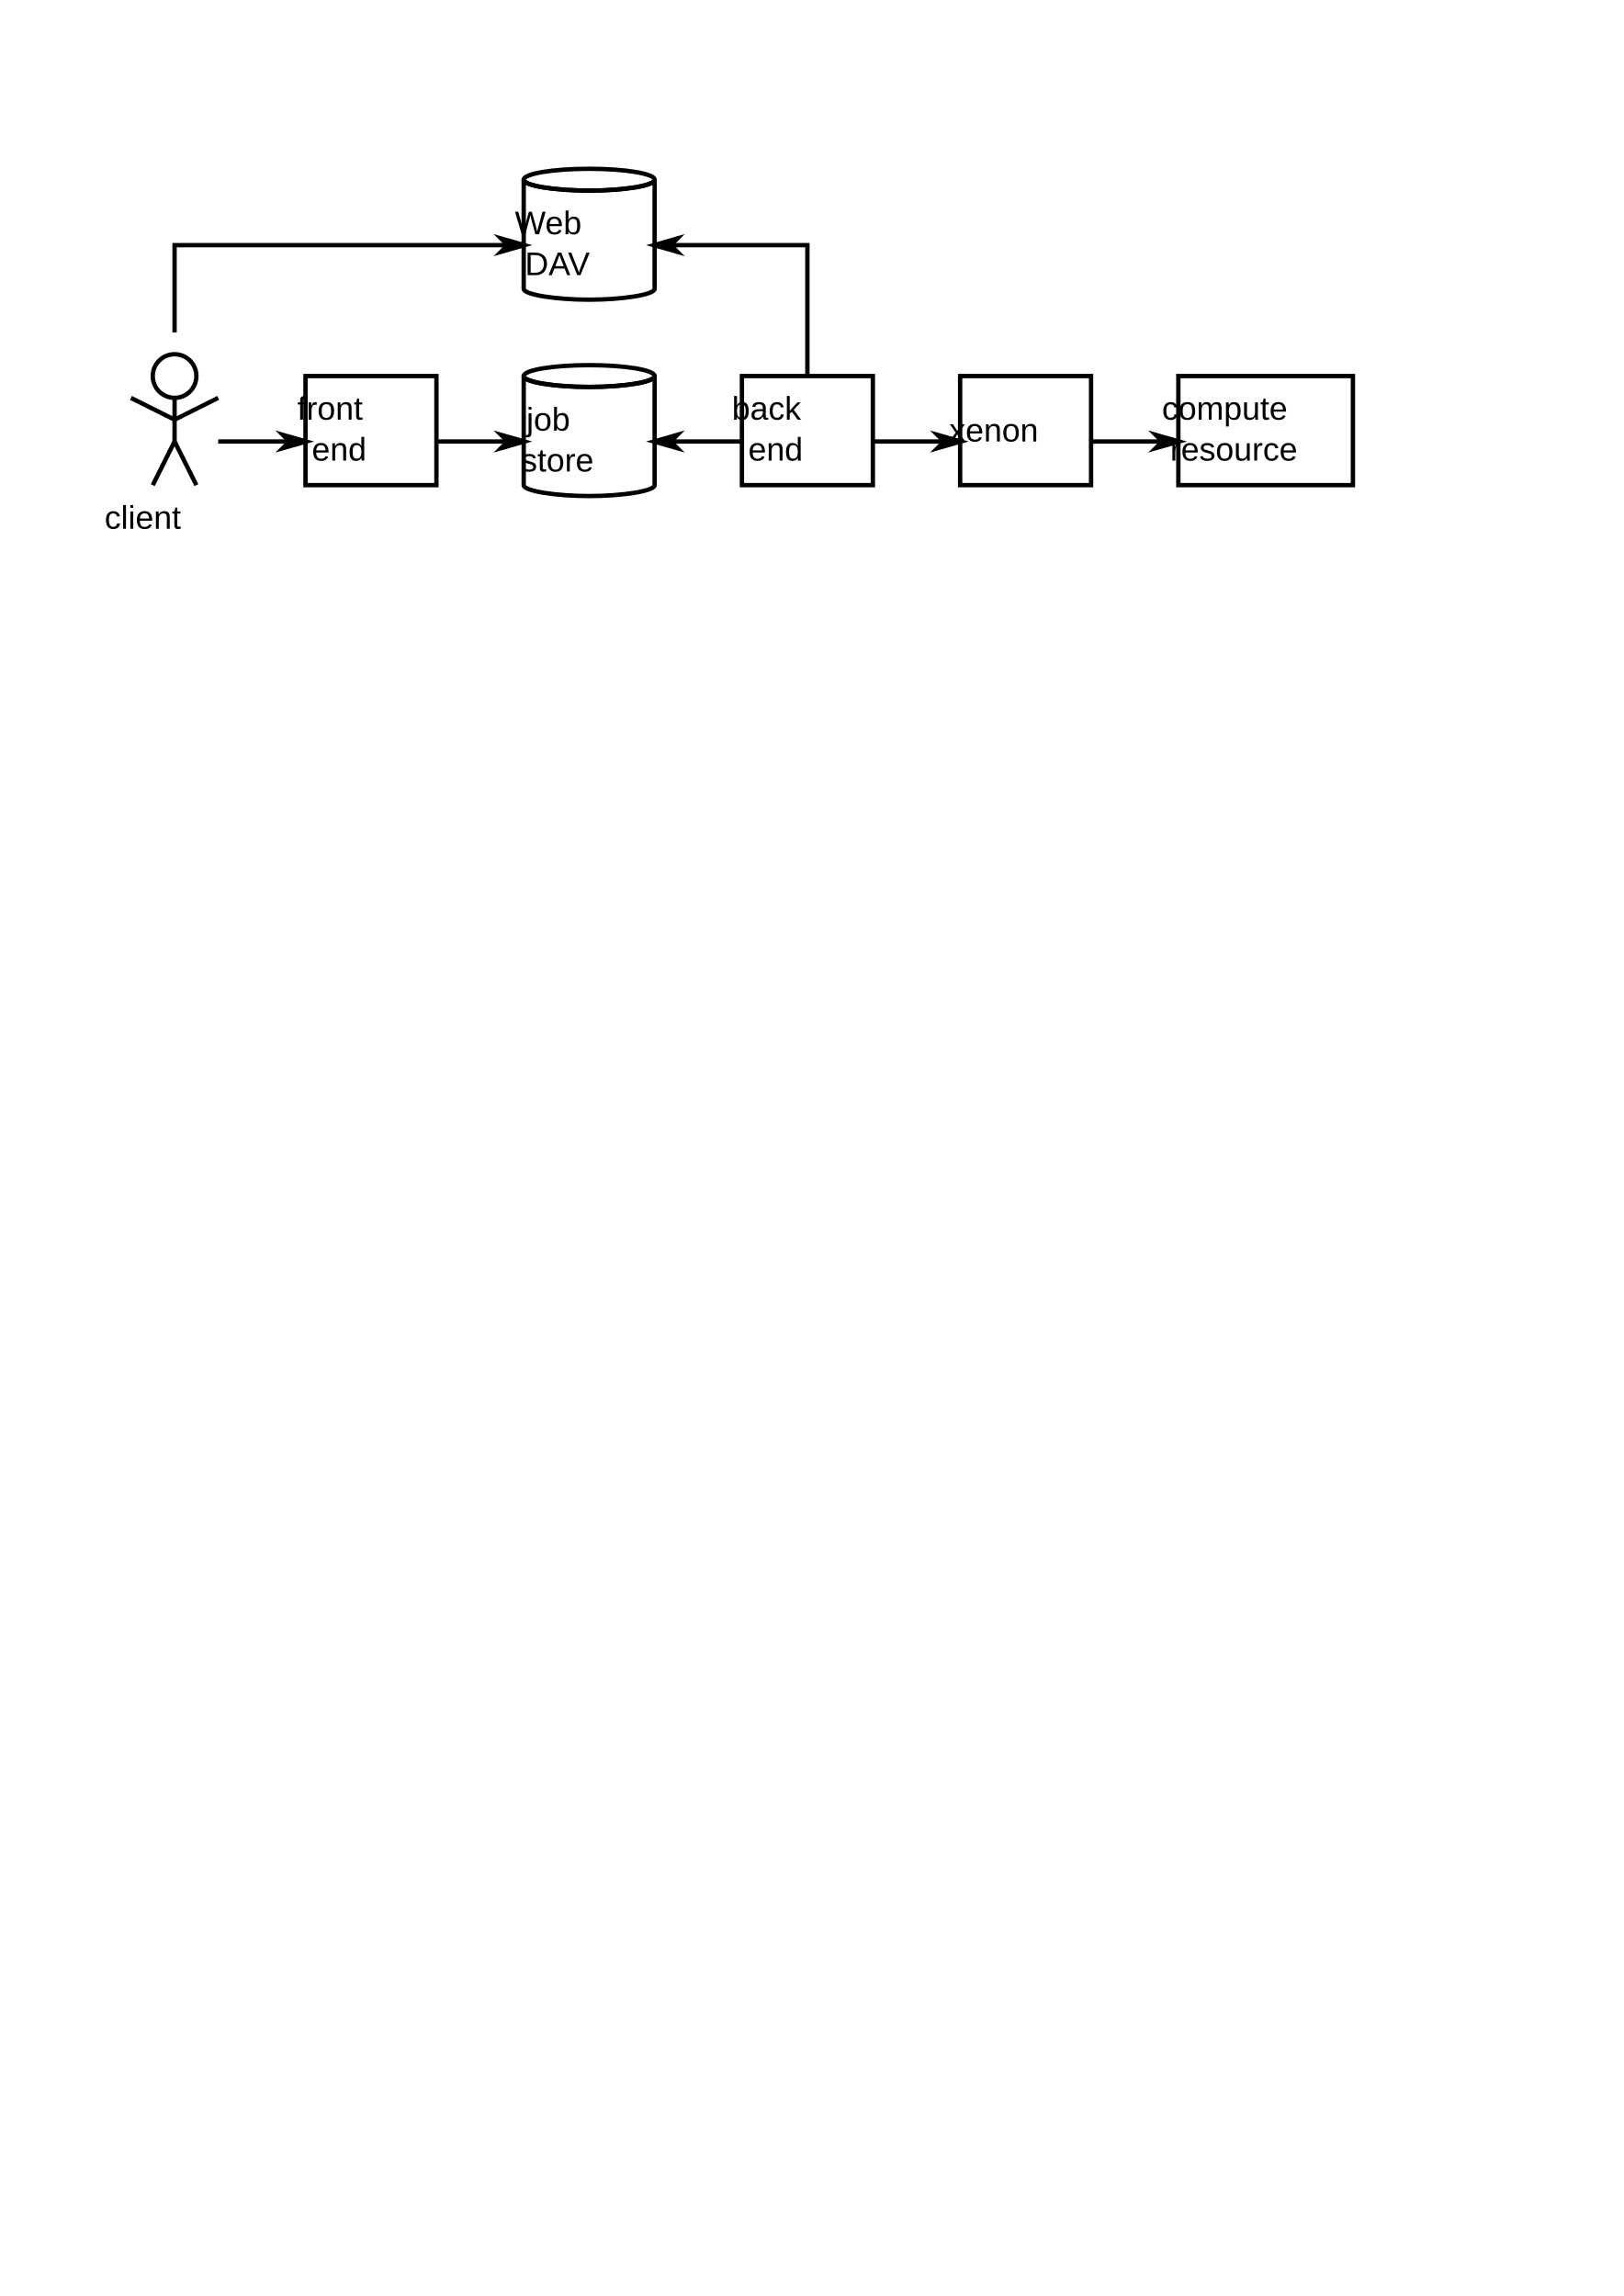
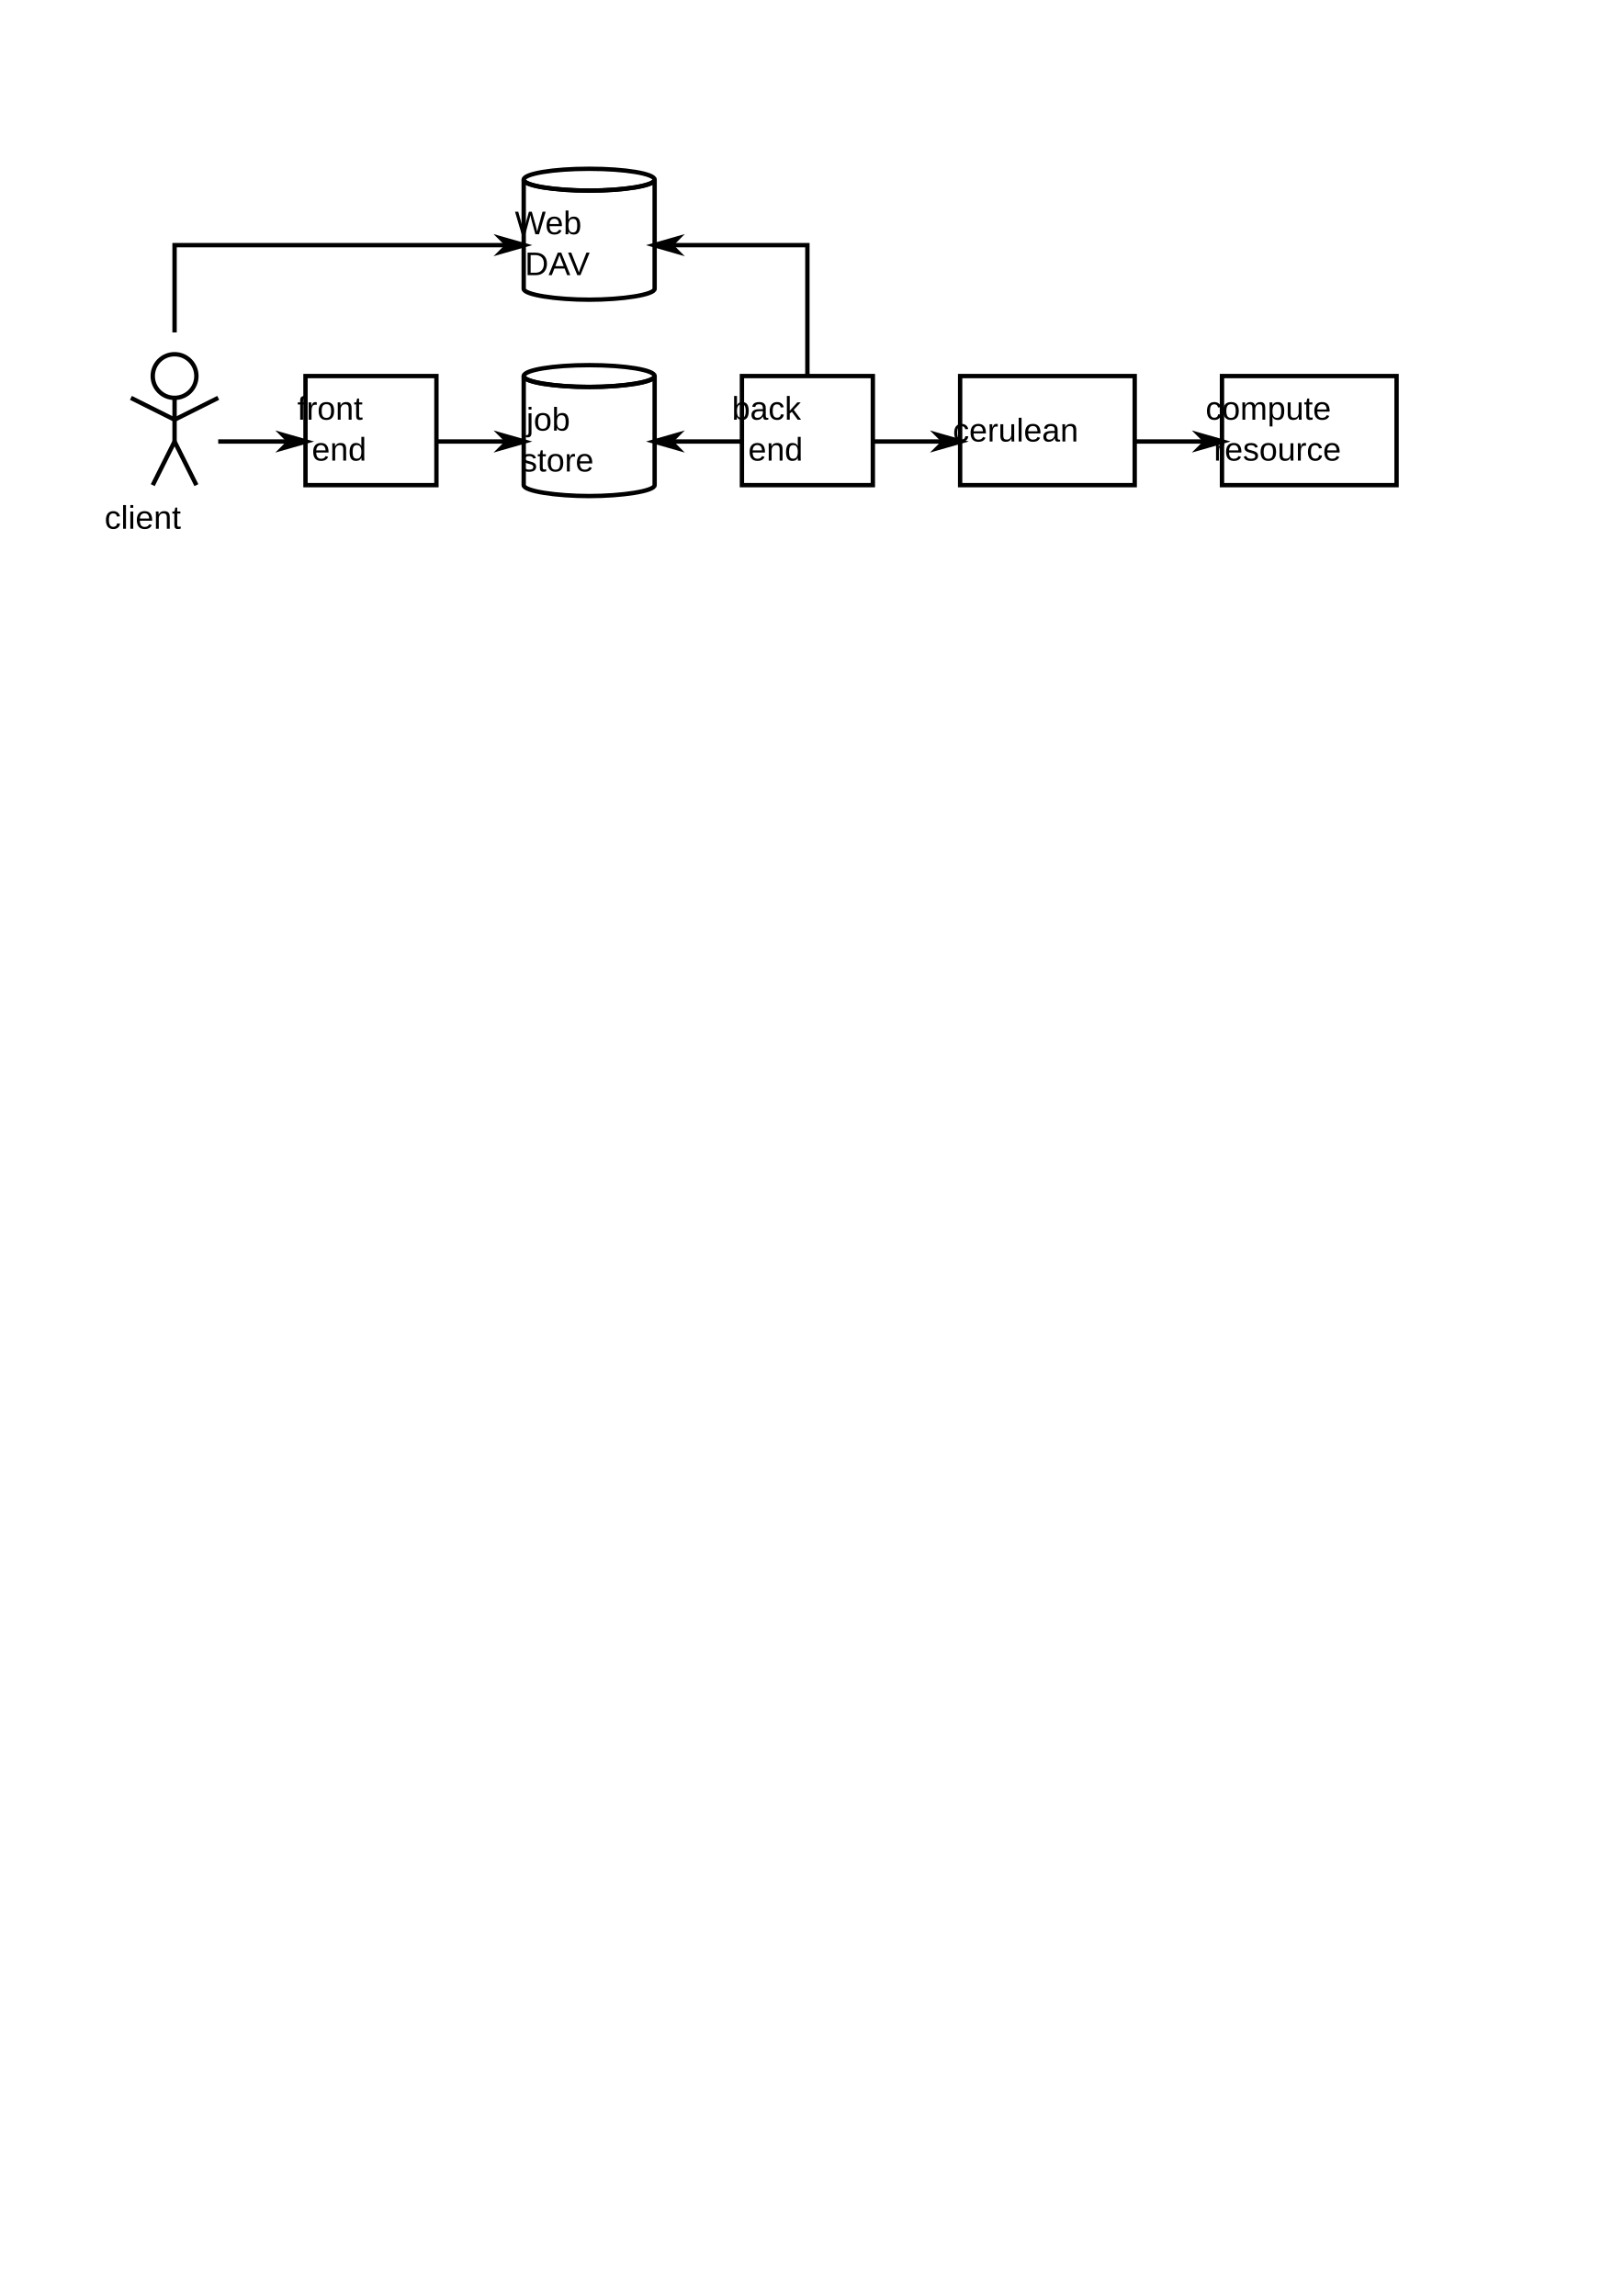
<svg xmlns="http://www.w3.org/2000/svg" width="210mm" height="297mm" viewBox="0 0 744.094 1052.362" id="svg2" version="1.1">
  <defs id="defs4">
    <marker orient="auto" refY="0.0" refX="0.0" id="marker4567" style="overflow:visible;">
      <path id="path4569" d="M 0.0,0.0 L 5.0,-5.0 L -12.5,0.0 L 5.0,5.0 L 0.0,0.0 z " style="fill-rule:evenodd;stroke:#000000;stroke-width:1pt;stroke-opacity:1;fill:#000000;fill-opacity:1" transform="scale(0.4) rotate(180) translate(10,0)" />
    </marker>
    <marker style="overflow:visible;" id="marker4561" refX="0.0" refY="0.0" orient="auto">
      <path transform="scale(0.4) rotate(180) translate(10,0)" style="fill-rule:evenodd;stroke:#000000;stroke-width:1pt;stroke-opacity:1;fill:#000000;fill-opacity:1" d="M 0.0,0.0 L 5.0,-5.0 L -12.5,0.0 L 5.0,5.0 L 0.0,0.0 z " id="path4563" />
    </marker>
    <marker style="overflow:visible;" id="marker4519" refX="0.0" refY="0.0" orient="auto">
      <path transform="scale(0.4) rotate(180) translate(10,0)" style="fill-rule:evenodd;stroke:#000000;stroke-width:1pt;stroke-opacity:1;fill:#000000;fill-opacity:1" d="M 0.0,0.0 L 5.0,-5.0 L -12.5,0.0 L 5.0,5.0 L 0.0,0.0 z " id="path4521" />
    </marker>
    <marker style="overflow:visible;" id="marker4513" refX="0.0" refY="0.0" orient="auto">
      <path transform="scale(0.4) rotate(180) translate(10,0)" style="fill-rule:evenodd;stroke:#000000;stroke-width:1pt;stroke-opacity:1;fill:#000000;fill-opacity:1" d="M 0.0,0.0 L 5.0,-5.0 L -12.5,0.0 L 5.0,5.0 L 0.0,0.0 z " id="path4515" />
    </marker>
    <marker orient="auto" refY="0.0" refX="0.0" id="marker4507" style="overflow:visible;">
      <path id="path4509" d="M 0.0,0.0 L 5.0,-5.0 L -12.5,0.0 L 5.0,5.0 L 0.0,0.0 z " style="fill-rule:evenodd;stroke:#000000;stroke-width:1pt;stroke-opacity:1;fill:#000000;fill-opacity:1" transform="scale(0.4) rotate(180) translate(10,0)" />
    </marker>
    <marker style="overflow:visible;" id="marker4501" refX="0.0" refY="0.0" orient="auto">
      <path transform="scale(0.4) rotate(180) translate(10,0)" style="fill-rule:evenodd;stroke:#000000;stroke-width:1pt;stroke-opacity:1;fill:#000000;fill-opacity:1" d="M 0.0,0.0 L 5.0,-5.0 L -12.5,0.0 L 5.0,5.0 L 0.0,0.0 z " id="path4503" />
    </marker>
    <marker style="overflow:visible;" id="marker4489" refX="0.0" refY="0.0" orient="auto">
      <path transform="scale(0.4) rotate(180) translate(10,0)" style="fill-rule:evenodd;stroke:#000000;stroke-width:1pt;stroke-opacity:1;fill:#000000;fill-opacity:1" d="M 0.0,0.0 L 5.0,-5.0 L -12.5,0.0 L 5.0,5.0 L 0.0,0.0 z " id="path4491" />
    </marker>
    <marker orient="auto" refY="0.0" refX="0.0" id="Arrow1Mend" style="overflow:visible;">
      <path id="path4236" d="M 0.0,0.0 L 5.0,-5.0 L -12.5,0.0 L 5.0,5.0 L 0.0,0.0 z " style="fill-rule:evenodd;stroke:#000000;stroke-width:1pt;stroke-opacity:1;fill:#000000;fill-opacity:1" transform="scale(0.4) rotate(180) translate(10,0)" />
    </marker>
    <marker orient="auto" refY="0.0" refX="0.0" id="Arrow1Send" style="overflow:visible;">
      <path id="path4242" d="M 0.0,0.0 L 5.0,-5.0 L -12.5,0.0 L 5.0,5.0 L 0.0,0.0 z " style="fill-rule:evenodd;stroke:#000000;stroke-width:1pt;stroke-opacity:1;fill:#000000;fill-opacity:1" transform="scale(0.2) rotate(180) translate(6,0)" />
    </marker>
  </defs>
  <g id="layer1">
    <g id="g4144" transform="translate(80,110)">
      <rect y="62.362" x="60" height="50" width="60" id="rect4138" style="color:#000000;clip-rule:nonzero;display:inline;overflow:visible;visibility:visible;opacity:1;isolation:auto;mix-blend-mode:normal;color-interpolation:sRGB;color-interpolation-filters:linearRGB;solid-color:#000000;solid-opacity:1;fill:none;fill-opacity:1;fill-rule:evenodd;stroke:#000000;stroke-width:2;stroke-linecap:butt;stroke-linejoin:miter;stroke-miterlimit:4;stroke-dasharray:none;stroke-dashoffset:0;stroke-opacity:1;color-rendering:auto;image-rendering:auto;shape-rendering:auto;text-rendering:auto;enable-background:accumulate" />
      <text id="text4140" y="82.362" x="90" style="font-style:normal;font-variant:normal;font-weight:normal;font-stretch:normal;font-size:15px;line-height:125%;font-family:Arial;-inkscape-font-specification:'Arial, Normal';text-align:center;letter-spacing:0px;word-spacing:0px;writing-mode:lr-tb;text-anchor:middle;fill:#000000;fill-opacity:1;stroke:none;stroke-width:1px;stroke-linecap:butt;stroke-linejoin:miter;stroke-opacity:1" xml:space="preserve">
        <tspan y="82.362" x="90" id="tspan4142">front</tspan>
        <tspan y="101.112" x="90" id="tspan4164">end</tspan>
      </text>
    </g>
    <g transform="translate(280,110)" id="g4157">
      <rect style="color:#000000;clip-rule:nonzero;display:inline;overflow:visible;visibility:visible;opacity:1;isolation:auto;mix-blend-mode:normal;color-interpolation:sRGB;color-interpolation-filters:linearRGB;solid-color:#000000;solid-opacity:1;fill:none;fill-opacity:1;fill-rule:evenodd;stroke:#000000;stroke-width:2;stroke-linecap:butt;stroke-linejoin:miter;stroke-miterlimit:4;stroke-dasharray:none;stroke-dashoffset:0;stroke-opacity:1;color-rendering:auto;image-rendering:auto;shape-rendering:auto;text-rendering:auto;enable-background:accumulate" id="rect4159" width="60" height="50" x="60" y="62.362" />
      <text xml:space="preserve" style="font-style:normal;font-variant:normal;font-weight:normal;font-stretch:normal;font-size:15px;line-height:125%;font-family:Arial;-inkscape-font-specification:'Arial, Normal';text-align:center;letter-spacing:0px;word-spacing:0px;writing-mode:lr-tb;text-anchor:middle;fill:#000000;fill-opacity:1;stroke:none;stroke-width:1px;stroke-linecap:butt;stroke-linejoin:miter;stroke-opacity:1" x="90" y="82.362" id="text4161">
        <tspan id="tspan4163" x="90" y="82.362">back</tspan>
        <tspan x="90" y="101.112" id="tspan4168">end</tspan>
      </text>
    </g>
    <g id="g4179" transform="translate(100,-25)">
      <text id="text4165" y="222.362" x="170" style="font-style:normal;font-variant:normal;font-weight:normal;font-stretch:normal;font-size:15px;line-height:125%;font-family:Arial;-inkscape-font-specification:'Arial, Normal';text-align:center;letter-spacing:0px;word-spacing:0px;writing-mode:lr-tb;text-anchor:middle;fill:#000000;fill-opacity:1;stroke:none;stroke-width:1px;stroke-linecap:butt;stroke-linejoin:miter;stroke-opacity:1" xml:space="preserve">
        <tspan y="222.362" x="170" id="tspan4167">job</tspan>
        <tspan y="241.112" x="170" id="tspan4166">store</tspan>
      </text>
      <ellipse ry="5" rx="30" cy="197.362" cx="170" id="path4169" style="color:#000000;clip-rule:nonzero;display:inline;overflow:visible;visibility:visible;opacity:1;isolation:auto;mix-blend-mode:normal;color-interpolation:sRGB;color-interpolation-filters:linearRGB;solid-color:#000000;solid-opacity:1;fill:none;fill-opacity:1;fill-rule:evenodd;stroke:#000000;stroke-width:2;stroke-linecap:butt;stroke-linejoin:miter;stroke-miterlimit:4;stroke-dasharray:none;stroke-dashoffset:0;stroke-opacity:1;color-rendering:auto;image-rendering:auto;shape-rendering:auto;text-rendering:auto;enable-background:accumulate" />
      <path id="path4171" d="m 140,197.362 0,50 c 0,2.761 15,5 30,5 15,0 30,-2.239 30,-5 l 0,-50 c 0,2.761 -15,5 -30,5 -15,-1e-5 -30,-2.239 -30,-5 z" style="color:#000000;clip-rule:nonzero;display:inline;overflow:visible;visibility:visible;opacity:1;isolation:auto;mix-blend-mode:normal;color-interpolation:sRGB;color-interpolation-filters:linearRGB;solid-color:#000000;solid-opacity:1;fill:none;fill-opacity:1;fill-rule:evenodd;stroke:#000000;stroke-width:2;stroke-linecap:butt;stroke-linejoin:miter;stroke-miterlimit:4;stroke-dasharray:none;stroke-dashoffset:0;stroke-opacity:1;color-rendering:auto;image-rendering:auto;shape-rendering:auto;text-rendering:auto;enable-background:accumulate" />
    </g>
    <g id="g4155" transform="translate(380,110)">
-       <rect y="62.362" x="60" height="50" width="60" id="rect4157" style="color:#000000;clip-rule:nonzero;display:inline;overflow:visible;visibility:visible;opacity:1;isolation:auto;mix-blend-mode:normal;color-interpolation:sRGB;color-interpolation-filters:linearRGB;solid-color:#000000;solid-opacity:1;fill:none;fill-opacity:1;fill-rule:evenodd;stroke:#000000;stroke-width:2;stroke-linecap:butt;stroke-linejoin:miter;stroke-miterlimit:4;stroke-dasharray:none;stroke-dashoffset:0;stroke-opacity:1;color-rendering:auto;image-rendering:auto;shape-rendering:auto;text-rendering:auto;enable-background:accumulate" />
-       <text id="text4159" y="92.362" x="90" style="font-style:normal;font-variant:normal;font-weight:normal;font-stretch:normal;font-size:15px;line-height:125%;font-family:Arial;-inkscape-font-specification:'Arial, Normal';text-align:center;letter-spacing:0px;word-spacing:0px;writing-mode:lr-tb;text-anchor:middle;fill:#000000;fill-opacity:1;stroke:none;stroke-width:1px;stroke-linecap:butt;stroke-linejoin:miter;stroke-opacity:1" xml:space="preserve">
-         <tspan y="92.362" x="90" id="tspan4161">xenon</tspan>
+       <rect y="62.362" x="60" height="50" width="80" id="rect4157" style="color:#000000;clip-rule:nonzero;display:inline;overflow:visible;visibility:visible;opacity:1;isolation:auto;mix-blend-mode:normal;color-interpolation:sRGB;color-interpolation-filters:linearRGB;solid-color:#000000;solid-opacity:1;fill:none;fill-opacity:1;fill-rule:evenodd;stroke:#000000;stroke-width:2;stroke-linecap:butt;stroke-linejoin:miter;stroke-miterlimit:4;stroke-dasharray:none;stroke-dashoffset:0;stroke-opacity:1;color-rendering:auto;image-rendering:auto;shape-rendering:auto;text-rendering:auto;enable-background:accumulate" />
+       <text id="text4159" y="92.362" x="100" style="font-style:normal;font-variant:normal;font-weight:normal;font-stretch:normal;font-size:15px;line-height:125%;font-family:Arial;-inkscape-font-specification:'Arial, Normal';text-align:center;letter-spacing:0px;word-spacing:0px;writing-mode:lr-tb;text-anchor:middle;fill:#000000;fill-opacity:1;stroke:none;stroke-width:1px;stroke-linecap:butt;stroke-linejoin:miter;stroke-opacity:1" xml:space="preserve">
+         <tspan y="92.362" x="100" id="tspan4161">cerulean</tspan>
      </text>
    </g>
-     <g transform="translate(480,110)" id="g4170">
+     <g transform="translate(500,110)" id="g4170">
      <rect style="color:#000000;clip-rule:nonzero;display:inline;overflow:visible;visibility:visible;opacity:1;isolation:auto;mix-blend-mode:normal;color-interpolation:sRGB;color-interpolation-filters:linearRGB;solid-color:#000000;solid-opacity:1;fill:none;fill-opacity:1;fill-rule:evenodd;stroke:#000000;stroke-width:2;stroke-linecap:butt;stroke-linejoin:miter;stroke-miterlimit:4;stroke-dasharray:none;stroke-dashoffset:0;stroke-opacity:1;color-rendering:auto;image-rendering:auto;shape-rendering:auto;text-rendering:auto;enable-background:accumulate" id="rect4172" width="80" height="50" x="60" y="62.362" />
      <text xml:space="preserve" style="font-style:normal;font-variant:normal;font-weight:normal;font-stretch:normal;font-size:15px;line-height:125%;font-family:Arial;-inkscape-font-specification:'Arial, Normal';text-align:center;letter-spacing:0px;word-spacing:0px;writing-mode:lr-tb;text-anchor:middle;fill:#000000;fill-opacity:1;stroke:none;stroke-width:1px;stroke-linecap:butt;stroke-linejoin:miter;stroke-opacity:1" x="100" y="82.362" id="text4174">
        <tspan id="tspan4176" x="100" y="82.362">compute</tspan>
        <tspan x="100" y="101.112" id="tspan4178">resource</tspan>
      </text>
    </g>
    <g id="g4212" transform="translate(0,89.99999)">
      <g transform="translate(0,10)" id="g4202">
        <circle style="color:#000000;clip-rule:nonzero;display:inline;overflow:visible;visibility:visible;opacity:1;isolation:auto;mix-blend-mode:normal;color-interpolation:sRGB;color-interpolation-filters:linearRGB;solid-color:#000000;solid-opacity:1;fill:none;fill-opacity:1;fill-rule:evenodd;stroke:#000000;stroke-width:2;stroke-linecap:butt;stroke-linejoin:miter;stroke-miterlimit:4;stroke-dasharray:none;stroke-dashoffset:0;stroke-opacity:1;color-rendering:auto;image-rendering:auto;shape-rendering:auto;text-rendering:auto;enable-background:accumulate" id="path4180" cx="80" cy="72.362" r="10" />
        <path style="color:#000000;clip-rule:nonzero;display:inline;overflow:visible;visibility:visible;opacity:1;isolation:auto;mix-blend-mode:normal;color-interpolation:sRGB;color-interpolation-filters:linearRGB;solid-color:#000000;solid-opacity:1;fill:none;fill-opacity:1;fill-rule:evenodd;stroke:#000000;stroke-width:2;stroke-linecap:butt;stroke-linejoin:miter;stroke-miterlimit:4;stroke-dasharray:none;stroke-dashoffset:0;stroke-opacity:1;color-rendering:auto;image-rendering:auto;shape-rendering:auto;text-rendering:auto;enable-background:accumulate" d="M 80,82.362 80,102.362" id="path4182" />
        <path style="color:#000000;clip-rule:nonzero;display:inline;overflow:visible;visibility:visible;opacity:1;isolation:auto;mix-blend-mode:normal;color-interpolation:sRGB;color-interpolation-filters:linearRGB;solid-color:#000000;solid-opacity:1;fill:none;fill-opacity:1;fill-rule:evenodd;stroke:#000000;stroke-width:2;stroke-linecap:butt;stroke-linejoin:miter;stroke-miterlimit:4;stroke-dasharray:none;stroke-dashoffset:0;stroke-opacity:1;color-rendering:auto;image-rendering:auto;shape-rendering:auto;text-rendering:auto;enable-background:accumulate" d="m 70,122.362 10,-20 10,20" id="path4184" />
        <path style="color:#000000;clip-rule:nonzero;display:inline;overflow:visible;visibility:visible;opacity:1;isolation:auto;mix-blend-mode:normal;color-interpolation:sRGB;color-interpolation-filters:linearRGB;solid-color:#000000;solid-opacity:1;fill:none;fill-opacity:1;fill-rule:evenodd;stroke:#000000;stroke-width:2;stroke-linecap:butt;stroke-linejoin:miter;stroke-miterlimit:4;stroke-dasharray:none;stroke-dashoffset:0;stroke-opacity:1;color-rendering:auto;image-rendering:auto;shape-rendering:auto;text-rendering:auto;enable-background:accumulate" d="m 60,82.362 20,10 20,-10" id="path4186" />
      </g>
      <text id="text4208" y="152.362" x="80" style="font-style:normal;font-variant:normal;font-weight:normal;font-stretch:normal;font-size:15px;line-height:125%;font-family:Arial;-inkscape-font-specification:'Arial, Normal';text-align:center;letter-spacing:0px;word-spacing:0px;writing-mode:lr-tb;text-anchor:middle;fill:#000000;fill-opacity:1;stroke:none;stroke-width:1px;stroke-linecap:butt;stroke-linejoin:miter;stroke-opacity:1" xml:space="preserve">
        <tspan y="152.362" x="80" id="tspan4210">client</tspan>
      </text>
    </g>
    <path style="fill:none;fill-rule:evenodd;stroke:#000000;stroke-width:2;stroke-linecap:butt;stroke-linejoin:miter;stroke-miterlimit:4;stroke-dasharray:none;stroke-opacity:1;marker-end:url(#Arrow1Mend)" d="m 100,202.362 40,0" id="path4221" />
    <path id="path4487" d="m 200,202.362 40,0" style="fill:none;fill-rule:evenodd;stroke:#000000;stroke-width:2;stroke-linecap:butt;stroke-linejoin:miter;stroke-miterlimit:4;stroke-dasharray:none;stroke-opacity:1;marker-end:url(#marker4489)" />
    <path style="fill:none;fill-rule:evenodd;stroke:#000000;stroke-width:2;stroke-linecap:butt;stroke-linejoin:miter;stroke-miterlimit:4;stroke-dasharray:none;stroke-opacity:1;marker-end:url(#marker4507)" d="m 400,202.362 40,0" id="path4505" />
-     <path id="path4511" d="m 500,202.362 40,0" style="fill:none;fill-rule:evenodd;stroke:#000000;stroke-width:2;stroke-linecap:butt;stroke-linejoin:miter;stroke-miterlimit:4;stroke-dasharray:none;stroke-opacity:1;marker-end:url(#marker4513)" />
+     <path id="path4511" d="m 520,202.362 40,0" style="fill:none;fill-rule:evenodd;stroke:#000000;stroke-width:2;stroke-linecap:butt;stroke-linejoin:miter;stroke-miterlimit:4;stroke-dasharray:none;stroke-opacity:1;marker-end:url(#marker4513)" />
    <path id="path4517" d="m 340,202.362 -40,0" style="fill:none;fill-rule:evenodd;stroke:#000000;stroke-width:2;stroke-linecap:butt;stroke-linejoin:miter;stroke-miterlimit:4;stroke-dasharray:none;stroke-opacity:1;marker-end:url(#marker4519)" />
    <g transform="translate(100,-115)" id="g4543">
      <text xml:space="preserve" style="font-style:normal;font-variant:normal;font-weight:normal;font-stretch:normal;font-size:15px;line-height:125%;font-family:Arial;-inkscape-font-specification:'Arial, Normal';text-align:center;letter-spacing:0px;word-spacing:0px;writing-mode:lr-tb;text-anchor:middle;fill:#000000;fill-opacity:1;stroke:none;stroke-width:1px;stroke-linecap:butt;stroke-linejoin:miter;stroke-opacity:1" x="170" y="222.362" id="text4545">
        <tspan id="tspan4549" x="170" y="222.362">Web</tspan>
        <tspan x="170" y="241.112" id="tspan4557">DAV</tspan>
      </text>
      <ellipse style="color:#000000;clip-rule:nonzero;display:inline;overflow:visible;visibility:visible;opacity:1;isolation:auto;mix-blend-mode:normal;color-interpolation:sRGB;color-interpolation-filters:linearRGB;solid-color:#000000;solid-opacity:1;fill:none;fill-opacity:1;fill-rule:evenodd;stroke:#000000;stroke-width:2;stroke-linecap:butt;stroke-linejoin:miter;stroke-miterlimit:4;stroke-dasharray:none;stroke-dashoffset:0;stroke-opacity:1;color-rendering:auto;image-rendering:auto;shape-rendering:auto;text-rendering:auto;enable-background:accumulate" id="ellipse4551" cx="170" cy="197.362" rx="30" ry="5" />
      <path style="color:#000000;clip-rule:nonzero;display:inline;overflow:visible;visibility:visible;opacity:1;isolation:auto;mix-blend-mode:normal;color-interpolation:sRGB;color-interpolation-filters:linearRGB;solid-color:#000000;solid-opacity:1;fill:none;fill-opacity:1;fill-rule:evenodd;stroke:#000000;stroke-width:2;stroke-linecap:butt;stroke-linejoin:miter;stroke-miterlimit:4;stroke-dasharray:none;stroke-dashoffset:0;stroke-opacity:1;color-rendering:auto;image-rendering:auto;shape-rendering:auto;text-rendering:auto;enable-background:accumulate" d="m 140,197.362 0,50 c 0,2.761 15,5 30,5 15,0 30,-2.239 30,-5 l 0,-50 c 0,2.761 -15,5 -30,5 -15,-1e-5 -30,-2.239 -30,-5 z" id="path4553" />
    </g>
    <path id="path4559" d="m 80,152.362 0,-40 160,0" style="fill:none;fill-rule:evenodd;stroke:#000000;stroke-width:2;stroke-linecap:butt;stroke-linejoin:miter;stroke-miterlimit:4;stroke-dasharray:none;stroke-opacity:1;marker-end:url(#marker4561)" />
    <path style="fill:none;fill-rule:evenodd;stroke:#000000;stroke-width:2;stroke-linecap:butt;stroke-linejoin:miter;stroke-miterlimit:4;stroke-dasharray:none;stroke-opacity:1;marker-end:url(#marker4567)" d="m 370,172.362 0,-60 -70,0" id="path4565" />
  </g>
</svg>
